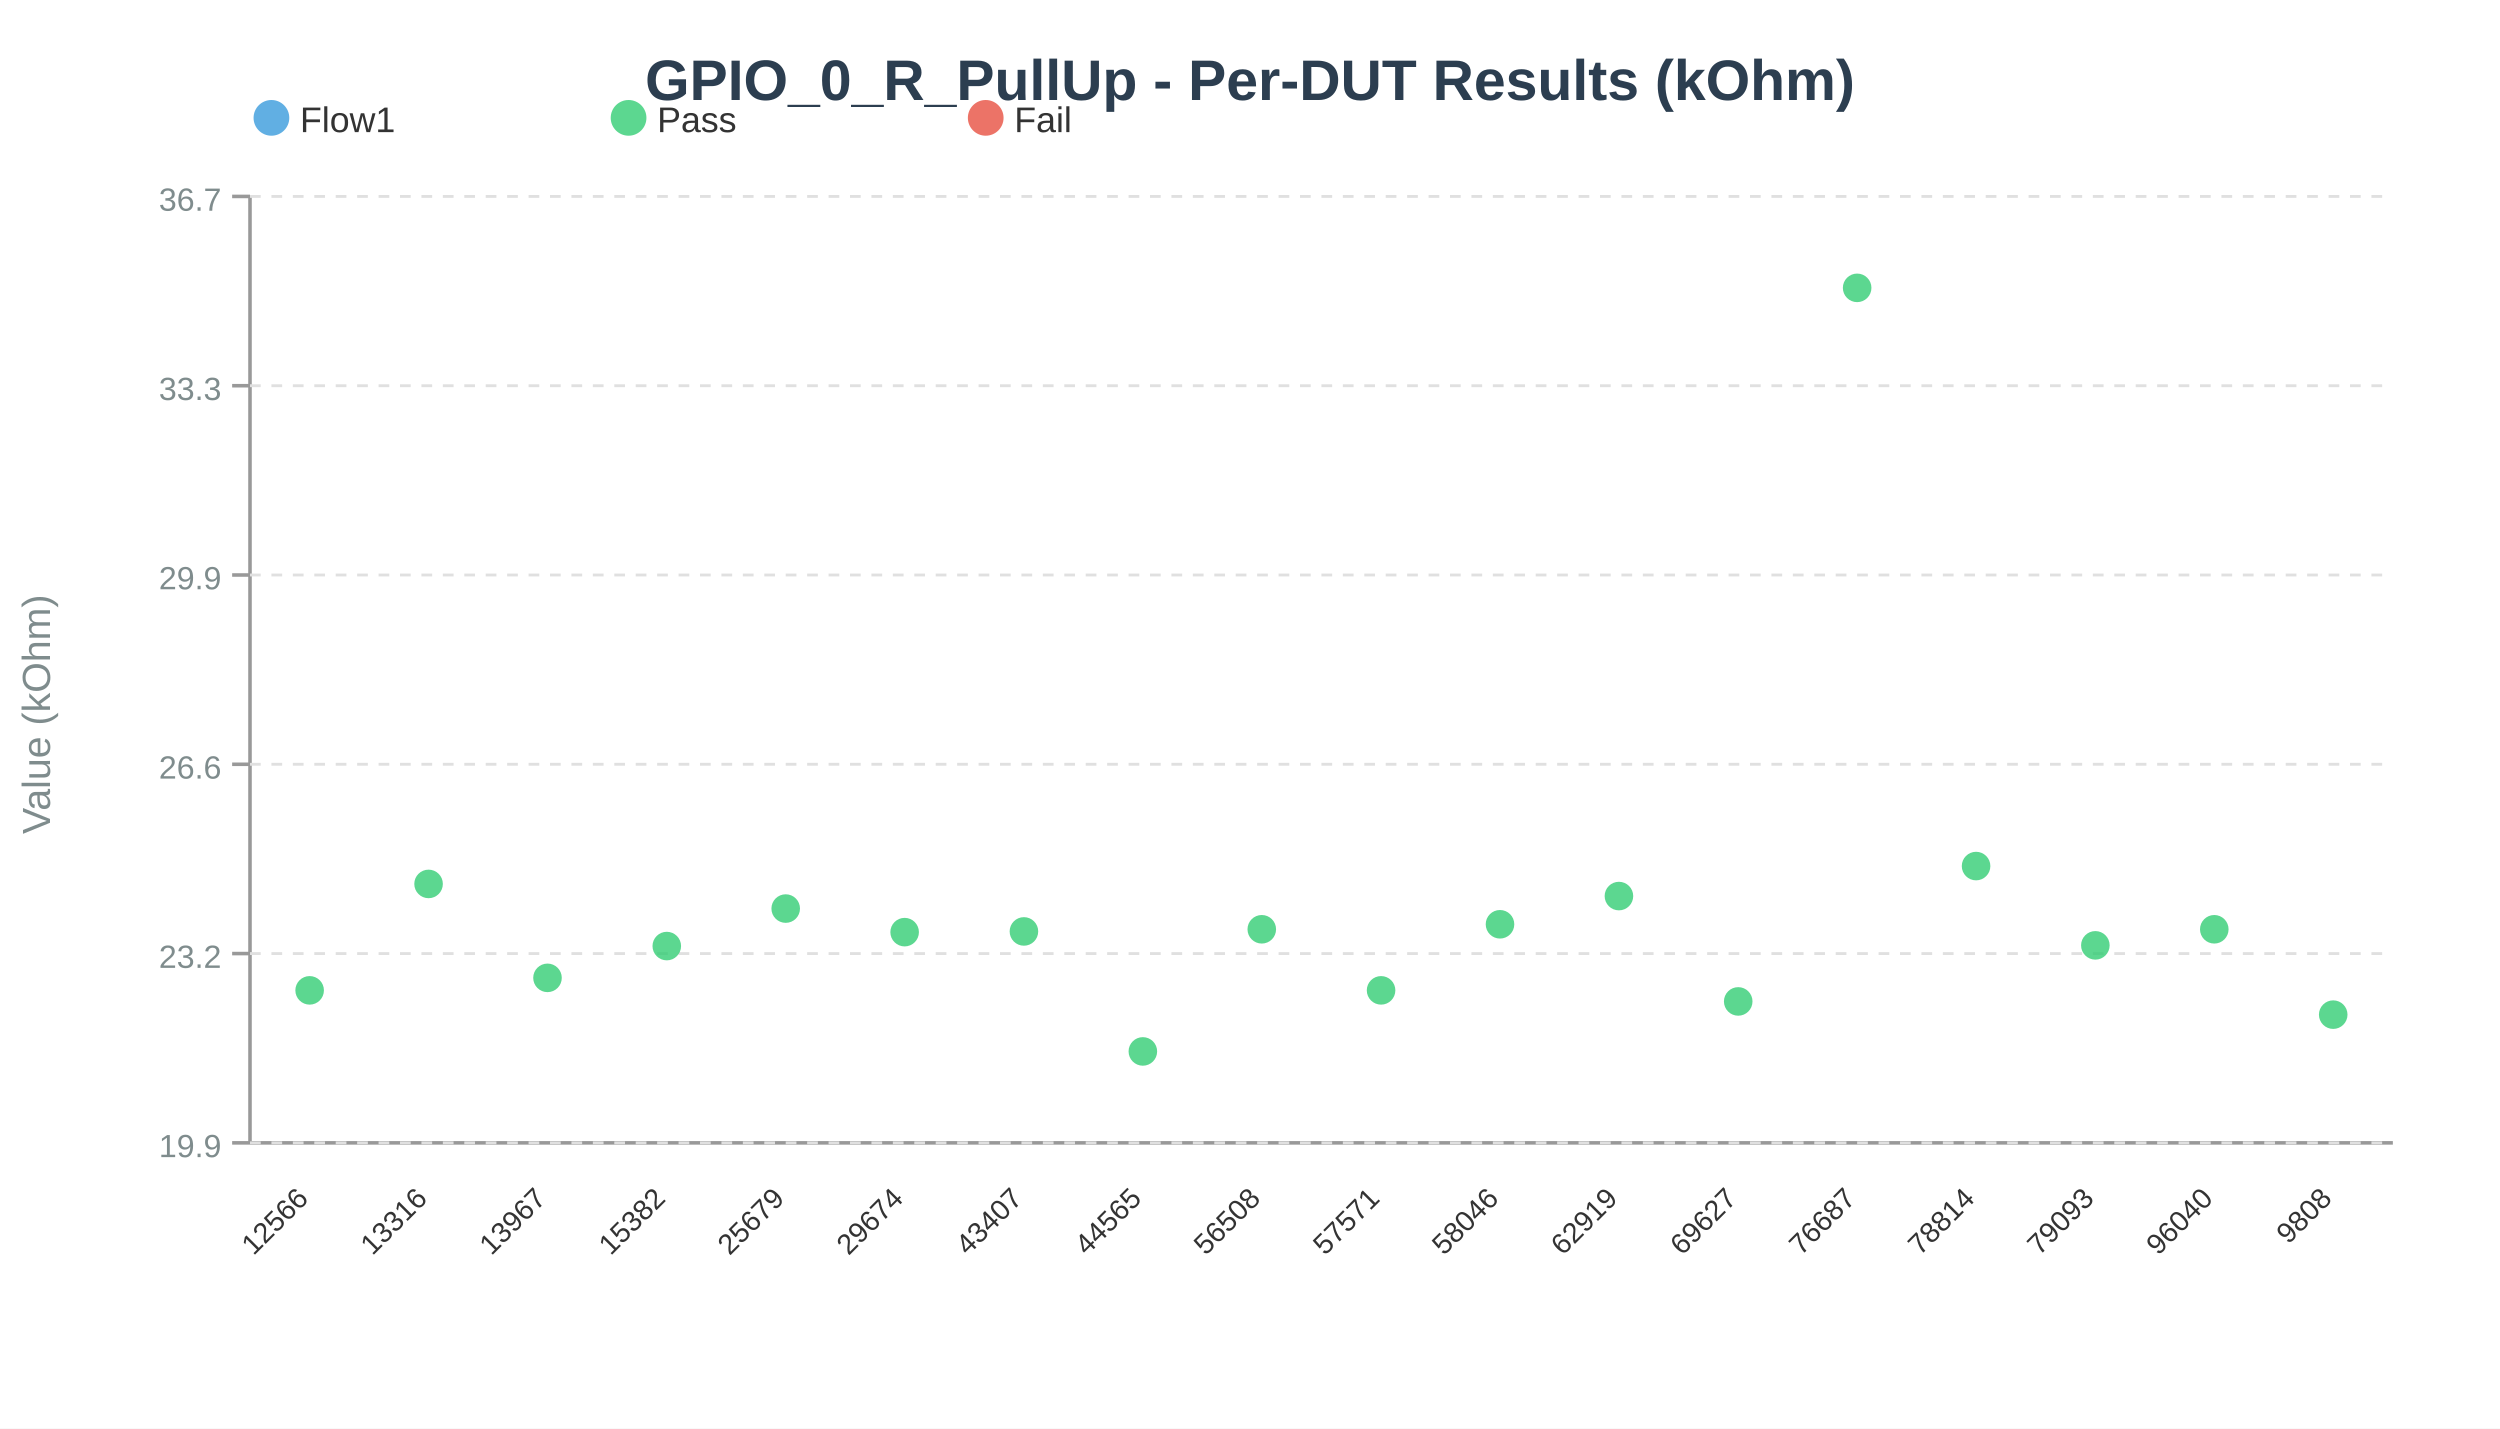
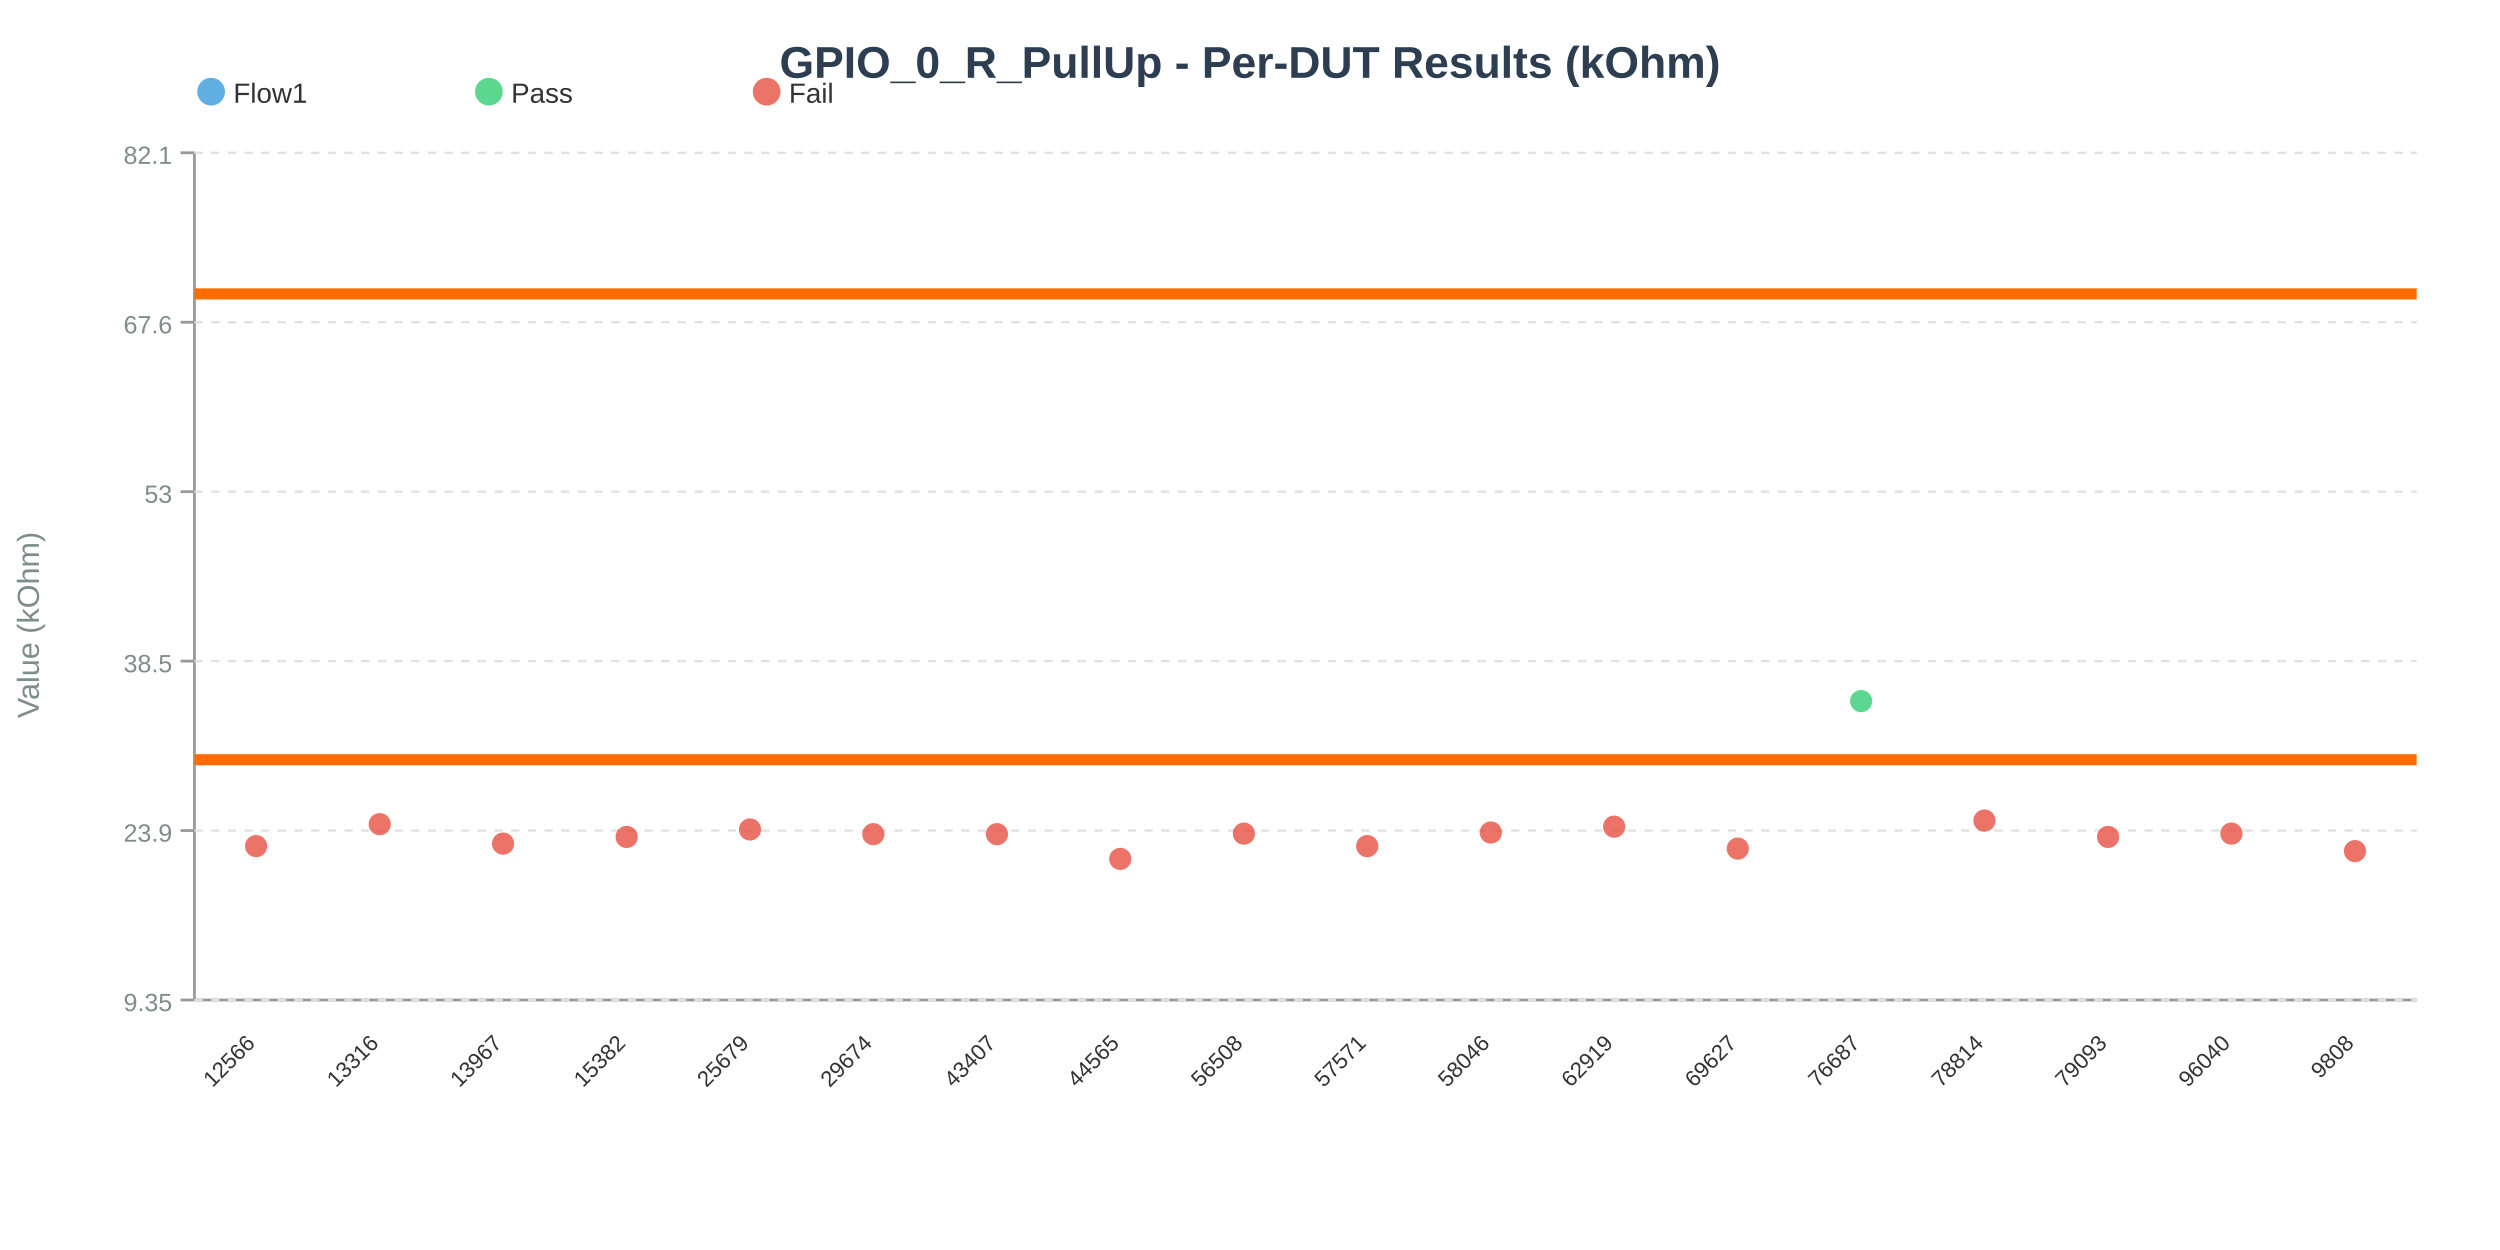
- <svg xmlns="http://www.w3.org/2000/svg" width="700" height="400" viewBox="0 0 700 400">
-   <rect width="700" height="400" fill="#ffffff" />
-   <text x="350.0" y="28.0" font-size="16" font-weight="bold" text-anchor="middle" fill="#2c3e50" font-family="Arial,sans-serif">GPIO_0_R_PullUp - Per-DUT Results (kOhm)</text>
-   <line x1="70.0" y1="320.0" x2="670.0" y2="320.0" stroke="#999" stroke-width="1" />
-   <line x1="70.0" y1="55.0" x2="70.0" y2="320.0" stroke="#999" stroke-width="1" />
-   <line x1="65.0" y1="320.0" x2="70.0" y2="320.0" stroke="#999" stroke-width="1" />
-   <line x1="70.0" y1="320.0" x2="670.0" y2="320.0" stroke="#e0e0e0" stroke-width="0.8" stroke-dasharray="3,3" />
-   <text x="62.0" y="324.0" font-size="9" font-weight="normal" text-anchor="end" fill="#7f8c8d" font-family="Arial,sans-serif">19.9</text>
-   <line x1="65.0" y1="267.0" x2="70.0" y2="267.0" stroke="#999" stroke-width="1" />
-   <line x1="70.0" y1="267.0" x2="670.0" y2="267.0" stroke="#e0e0e0" stroke-width="0.8" stroke-dasharray="3,3" />
-   <text x="62.0" y="271.0" font-size="9" font-weight="normal" text-anchor="end" fill="#7f8c8d" font-family="Arial,sans-serif">23.2</text>
-   <line x1="65.0" y1="214.0" x2="70.0" y2="214.0" stroke="#999" stroke-width="1" />
-   <line x1="70.0" y1="214.0" x2="670.0" y2="214.0" stroke="#e0e0e0" stroke-width="0.8" stroke-dasharray="3,3" />
-   <text x="62.0" y="218.0" font-size="9" font-weight="normal" text-anchor="end" fill="#7f8c8d" font-family="Arial,sans-serif">26.6</text>
-   <line x1="65.0" y1="161.0" x2="70.0" y2="161.0" stroke="#999" stroke-width="1" />
-   <line x1="70.0" y1="161.0" x2="670.0" y2="161.0" stroke="#e0e0e0" stroke-width="0.8" stroke-dasharray="3,3" />
-   <text x="62.0" y="165.0" font-size="9" font-weight="normal" text-anchor="end" fill="#7f8c8d" font-family="Arial,sans-serif">29.9</text>
-   <line x1="65.0" y1="108.0" x2="70.0" y2="108.0" stroke="#999" stroke-width="1" />
-   <line x1="70.0" y1="108.0" x2="670.0" y2="108.0" stroke="#e0e0e0" stroke-width="0.8" stroke-dasharray="3,3" />
-   <text x="62.0" y="112.0" font-size="9" font-weight="normal" text-anchor="end" fill="#7f8c8d" font-family="Arial,sans-serif">33.3</text>
+ <svg xmlns="http://www.w3.org/2000/svg" width="900" height="450" viewBox="0 0 900 450">
+   <rect width="900" height="450" fill="#ffffff" />
+   <text x="450.0" y="28.0" font-size="16" font-weight="bold" text-anchor="middle" fill="#2c3e50" font-family="Arial,sans-serif">GPIO_0_R_PullUp - Per-DUT Results (kOhm)</text>
+   <line x1="70.0" y1="360.0" x2="870.0" y2="360.0" stroke="#999" stroke-width="1" />
+   <line x1="70.0" y1="55.0" x2="70.0" y2="360.0" stroke="#999" stroke-width="1" />
+   <line x1="65.0" y1="360.0" x2="70.0" y2="360.0" stroke="#999" stroke-width="1" />
+   <line x1="70.0" y1="360.0" x2="870.0" y2="360.0" stroke="#e0e0e0" stroke-width="0.8" stroke-dasharray="3,3" />
+   <text x="62.0" y="364.0" font-size="9" font-weight="normal" text-anchor="end" fill="#7f8c8d" font-family="Arial,sans-serif">9.35</text>
+   <line x1="65.0" y1="299.0" x2="70.0" y2="299.0" stroke="#999" stroke-width="1" />
+   <line x1="70.0" y1="299.0" x2="870.0" y2="299.0" stroke="#e0e0e0" stroke-width="0.8" stroke-dasharray="3,3" />
+   <text x="62.0" y="303.0" font-size="9" font-weight="normal" text-anchor="end" fill="#7f8c8d" font-family="Arial,sans-serif">23.9</text>
+   <line x1="65.0" y1="238.0" x2="70.0" y2="238.0" stroke="#999" stroke-width="1" />
+   <line x1="70.0" y1="238.0" x2="870.0" y2="238.0" stroke="#e0e0e0" stroke-width="0.8" stroke-dasharray="3,3" />
+   <text x="62.0" y="242.0" font-size="9" font-weight="normal" text-anchor="end" fill="#7f8c8d" font-family="Arial,sans-serif">38.5</text>
+   <line x1="65.0" y1="177.0" x2="70.0" y2="177.0" stroke="#999" stroke-width="1" />
+   <line x1="70.0" y1="177.0" x2="870.0" y2="177.0" stroke="#e0e0e0" stroke-width="0.8" stroke-dasharray="3,3" />
+   <text x="62.0" y="181.0" font-size="9" font-weight="normal" text-anchor="end" fill="#7f8c8d" font-family="Arial,sans-serif">53</text>
+   <line x1="65.0" y1="116.0" x2="70.0" y2="116.0" stroke="#999" stroke-width="1" />
+   <line x1="70.0" y1="116.0" x2="870.0" y2="116.0" stroke="#e0e0e0" stroke-width="0.8" stroke-dasharray="3,3" />
+   <text x="62.0" y="120.0" font-size="9" font-weight="normal" text-anchor="end" fill="#7f8c8d" font-family="Arial,sans-serif">67.6</text>
  <line x1="65.0" y1="55.0" x2="70.0" y2="55.0" stroke="#999" stroke-width="1" />
-   <line x1="70.0" y1="55.0" x2="670.0" y2="55.0" stroke="#e0e0e0" stroke-width="0.8" stroke-dasharray="3,3" />
-   <text x="62.0" y="59.0" font-size="9" font-weight="normal" text-anchor="end" fill="#7f8c8d" font-family="Arial,sans-serif">36.7</text>
-   <text x="14.0" y="200.0" font-size="11" font-weight="normal" text-anchor="middle" fill="#7f8c8d" font-family="Arial,sans-serif" transform="rotate(-90,14,200.0)">Value (kOhm)</text>
-   <circle cx="553.3" cy="242.5" r="4" fill="#2ecc71" stroke="none" opacity="0.78" />
-   <circle cx="253.3" cy="261.0" r="4" fill="#2ecc71" stroke="none" opacity="0.78" />
-   <circle cx="453.3" cy="250.9" r="4" fill="#2ecc71" stroke="none" opacity="0.78" />
-   <circle cx="486.7" cy="280.4" r="4" fill="#2ecc71" stroke="none" opacity="0.78" />
-   <circle cx="653.3" cy="284.1" r="4" fill="#2ecc71" stroke="none" opacity="0.78" />
-   <circle cx="86.7" cy="277.3" r="4" fill="#2ecc71" stroke="none" opacity="0.78" />
-   <circle cx="186.7" cy="264.9" r="4" fill="#2ecc71" stroke="none" opacity="0.78" />
-   <circle cx="520.0" cy="80.6" r="4" fill="#2ecc71" stroke="none" opacity="0.78" />
-   <circle cx="286.7" cy="260.8" r="4" fill="#2ecc71" stroke="none" opacity="0.78" />
-   <circle cx="220.0" cy="254.4" r="4" fill="#2ecc71" stroke="none" opacity="0.78" />
-   <circle cx="153.3" cy="273.8" r="4" fill="#2ecc71" stroke="none" opacity="0.78" />
-   <circle cx="420.0" cy="258.8" r="4" fill="#2ecc71" stroke="none" opacity="0.78" />
-   <circle cx="353.3" cy="260.2" r="4" fill="#2ecc71" stroke="none" opacity="0.78" />
-   <circle cx="120.0" cy="247.5" r="4" fill="#2ecc71" stroke="none" opacity="0.78" />
-   <circle cx="320.0" cy="294.4" r="4" fill="#2ecc71" stroke="none" opacity="0.78" />
-   <circle cx="386.7" cy="277.3" r="4" fill="#2ecc71" stroke="none" opacity="0.78" />
-   <circle cx="586.7" cy="264.7" r="4" fill="#2ecc71" stroke="none" opacity="0.78" />
-   <circle cx="620.0" cy="260.2" r="4" fill="#2ecc71" stroke="none" opacity="0.78" />
-   <text x="86.7" y="336.0" font-size="8" font-weight="normal" text-anchor="end" fill="#333" font-family="Arial,sans-serif" transform="rotate(-45,86.7,336)">12566</text>
-   <text x="120.0" y="336.0" font-size="8" font-weight="normal" text-anchor="end" fill="#333" font-family="Arial,sans-serif" transform="rotate(-45,120.0,336)">13316</text>
-   <text x="153.3" y="336.0" font-size="8" font-weight="normal" text-anchor="end" fill="#333" font-family="Arial,sans-serif" transform="rotate(-45,153.3,336)">13967</text>
-   <text x="186.7" y="336.0" font-size="8" font-weight="normal" text-anchor="end" fill="#333" font-family="Arial,sans-serif" transform="rotate(-45,186.7,336)">15382</text>
-   <text x="220.0" y="336.0" font-size="8" font-weight="normal" text-anchor="end" fill="#333" font-family="Arial,sans-serif" transform="rotate(-45,220.0,336)">25679</text>
-   <text x="253.3" y="336.0" font-size="8" font-weight="normal" text-anchor="end" fill="#333" font-family="Arial,sans-serif" transform="rotate(-45,253.3,336)">29674</text>
-   <text x="286.7" y="336.0" font-size="8" font-weight="normal" text-anchor="end" fill="#333" font-family="Arial,sans-serif" transform="rotate(-45,286.7,336)">43407</text>
-   <text x="320.0" y="336.0" font-size="8" font-weight="normal" text-anchor="end" fill="#333" font-family="Arial,sans-serif" transform="rotate(-45,320.0,336)">44565</text>
-   <text x="353.3" y="336.0" font-size="8" font-weight="normal" text-anchor="end" fill="#333" font-family="Arial,sans-serif" transform="rotate(-45,353.3,336)">56508</text>
-   <text x="386.7" y="336.0" font-size="8" font-weight="normal" text-anchor="end" fill="#333" font-family="Arial,sans-serif" transform="rotate(-45,386.7,336)">57571</text>
-   <text x="420.0" y="336.0" font-size="8" font-weight="normal" text-anchor="end" fill="#333" font-family="Arial,sans-serif" transform="rotate(-45,420.0,336)">58046</text>
-   <text x="453.3" y="336.0" font-size="8" font-weight="normal" text-anchor="end" fill="#333" font-family="Arial,sans-serif" transform="rotate(-45,453.3,336)">62919</text>
-   <text x="486.7" y="336.0" font-size="8" font-weight="normal" text-anchor="end" fill="#333" font-family="Arial,sans-serif" transform="rotate(-45,486.7,336)">69627</text>
-   <text x="520.0" y="336.0" font-size="8" font-weight="normal" text-anchor="end" fill="#333" font-family="Arial,sans-serif" transform="rotate(-45,520.0,336)">76687</text>
-   <text x="553.3" y="336.0" font-size="8" font-weight="normal" text-anchor="end" fill="#333" font-family="Arial,sans-serif" transform="rotate(-45,553.3,336)">78814</text>
-   <text x="586.7" y="336.0" font-size="8" font-weight="normal" text-anchor="end" fill="#333" font-family="Arial,sans-serif" transform="rotate(-45,586.7,336)">79093</text>
-   <text x="620.0" y="336.0" font-size="8" font-weight="normal" text-anchor="end" fill="#333" font-family="Arial,sans-serif" transform="rotate(-45,620.0,336)">96040</text>
-   <text x="653.3" y="336.0" font-size="8" font-weight="normal" text-anchor="end" fill="#333" font-family="Arial,sans-serif" transform="rotate(-45,653.3,336)">9808</text>
+   <line x1="70.0" y1="55.0" x2="870.0" y2="55.0" stroke="#e0e0e0" stroke-width="0.8" stroke-dasharray="3,3" />
+   <text x="62.0" y="59.0" font-size="9" font-weight="normal" text-anchor="end" fill="#7f8c8d" font-family="Arial,sans-serif">82.1</text>
+   <text x="14.0" y="225.0" font-size="11" font-weight="normal" text-anchor="middle" fill="#7f8c8d" font-family="Arial,sans-serif" transform="rotate(-90,14,225.0)">Value (kOhm)</text>
+   <circle cx="714.4" cy="295.4" r="4" fill="#e74c3c" stroke="none" opacity="0.78" />
+   <circle cx="314.4" cy="300.3" r="4" fill="#e74c3c" stroke="none" opacity="0.78" />
+   <circle cx="581.1" cy="297.6" r="4" fill="#e74c3c" stroke="none" opacity="0.78" />
+   <circle cx="625.6" cy="305.5" r="4" fill="#e74c3c" stroke="none" opacity="0.78" />
+   <circle cx="847.8" cy="306.4" r="4" fill="#e74c3c" stroke="none" opacity="0.78" />
+   <circle cx="92.2" cy="304.6" r="4" fill="#e74c3c" stroke="none" opacity="0.78" />
+   <circle cx="225.6" cy="301.3" r="4" fill="#e74c3c" stroke="none" opacity="0.78" />
+   <circle cx="670.0" cy="252.4" r="4" fill="#2ecc71" stroke="none" opacity="0.78" />
+   <circle cx="358.9" cy="300.3" r="4" fill="#e74c3c" stroke="none" opacity="0.78" />
+   <circle cx="270.0" cy="298.6" r="4" fill="#e74c3c" stroke="none" opacity="0.78" />
+   <circle cx="181.1" cy="303.7" r="4" fill="#e74c3c" stroke="none" opacity="0.78" />
+   <circle cx="536.7" cy="299.7" r="4" fill="#e74c3c" stroke="none" opacity="0.78" />
+   <circle cx="447.8" cy="300.1" r="4" fill="#e74c3c" stroke="none" opacity="0.78" />
+   <circle cx="136.7" cy="296.7" r="4" fill="#e74c3c" stroke="none" opacity="0.78" />
+   <circle cx="403.3" cy="309.2" r="4" fill="#e74c3c" stroke="none" opacity="0.78" />
+   <circle cx="492.2" cy="304.6" r="4" fill="#e74c3c" stroke="none" opacity="0.78" />
+   <circle cx="758.9" cy="301.3" r="4" fill="#e74c3c" stroke="none" opacity="0.78" />
+   <circle cx="803.3" cy="300.1" r="4" fill="#e74c3c" stroke="none" opacity="0.78" />
+   <text x="92.2" y="376.0" font-size="8" font-weight="normal" text-anchor="end" fill="#333" font-family="Arial,sans-serif" transform="rotate(-45,92.2,376)">12566</text>
+   <text x="136.7" y="376.0" font-size="8" font-weight="normal" text-anchor="end" fill="#333" font-family="Arial,sans-serif" transform="rotate(-45,136.7,376)">13316</text>
+   <text x="181.1" y="376.0" font-size="8" font-weight="normal" text-anchor="end" fill="#333" font-family="Arial,sans-serif" transform="rotate(-45,181.1,376)">13967</text>
+   <text x="225.6" y="376.0" font-size="8" font-weight="normal" text-anchor="end" fill="#333" font-family="Arial,sans-serif" transform="rotate(-45,225.6,376)">15382</text>
+   <text x="270.0" y="376.0" font-size="8" font-weight="normal" text-anchor="end" fill="#333" font-family="Arial,sans-serif" transform="rotate(-45,270.0,376)">25679</text>
+   <text x="314.4" y="376.0" font-size="8" font-weight="normal" text-anchor="end" fill="#333" font-family="Arial,sans-serif" transform="rotate(-45,314.4,376)">29674</text>
+   <text x="358.9" y="376.0" font-size="8" font-weight="normal" text-anchor="end" fill="#333" font-family="Arial,sans-serif" transform="rotate(-45,358.9,376)">43407</text>
+   <text x="403.3" y="376.0" font-size="8" font-weight="normal" text-anchor="end" fill="#333" font-family="Arial,sans-serif" transform="rotate(-45,403.3,376)">44565</text>
+   <text x="447.8" y="376.0" font-size="8" font-weight="normal" text-anchor="end" fill="#333" font-family="Arial,sans-serif" transform="rotate(-45,447.8,376)">56508</text>
+   <text x="492.2" y="376.0" font-size="8" font-weight="normal" text-anchor="end" fill="#333" font-family="Arial,sans-serif" transform="rotate(-45,492.2,376)">57571</text>
+   <text x="536.7" y="376.0" font-size="8" font-weight="normal" text-anchor="end" fill="#333" font-family="Arial,sans-serif" transform="rotate(-45,536.7,376)">58046</text>
+   <text x="581.1" y="376.0" font-size="8" font-weight="normal" text-anchor="end" fill="#333" font-family="Arial,sans-serif" transform="rotate(-45,581.1,376)">62919</text>
+   <text x="625.6" y="376.0" font-size="8" font-weight="normal" text-anchor="end" fill="#333" font-family="Arial,sans-serif" transform="rotate(-45,625.6,376)">69627</text>
+   <text x="670.0" y="376.0" font-size="8" font-weight="normal" text-anchor="end" fill="#333" font-family="Arial,sans-serif" transform="rotate(-45,670.0,376)">76687</text>
+   <text x="714.4" y="376.0" font-size="8" font-weight="normal" text-anchor="end" fill="#333" font-family="Arial,sans-serif" transform="rotate(-45,714.4,376)">78814</text>
+   <text x="758.9" y="376.0" font-size="8" font-weight="normal" text-anchor="end" fill="#333" font-family="Arial,sans-serif" transform="rotate(-45,758.9,376)">79093</text>
+   <text x="803.3" y="376.0" font-size="8" font-weight="normal" text-anchor="end" fill="#333" font-family="Arial,sans-serif" transform="rotate(-45,803.3,376)">96040</text>
+   <text x="847.8" y="376.0" font-size="8" font-weight="normal" text-anchor="end" fill="#333" font-family="Arial,sans-serif" transform="rotate(-45,847.8,376)">9808</text>
+   <g class="spec-el">
+     <line x1="70.0" y1="273.5" x2="870.0" y2="273.5" stroke="#ff6d00" stroke-width="4" />
+     <line x1="70.0" y1="105.8" x2="870.0" y2="105.8" stroke="#ff6d00" stroke-width="4" />
+   </g>
  <circle cx="76.0" cy="33.0" r="5" fill="#3498db" stroke="none" opacity="0.78" />
  <text x="84.0" y="37.0" font-size="10" font-weight="normal" text-anchor="start" fill="#333" font-family="Arial,sans-serif">Flow1</text>
  <circle cx="176.0" cy="33.0" r="5" fill="#2ecc71" stroke="none" opacity="0.78" />
  <text x="184.0" y="37.0" font-size="10" font-weight="normal" text-anchor="start" fill="#333" font-family="Arial,sans-serif">Pass</text>
  <circle cx="276.0" cy="33.0" r="5" fill="#e74c3c" stroke="none" opacity="0.78" />
  <text x="284.0" y="37.0" font-size="10" font-weight="normal" text-anchor="start" fill="#333" font-family="Arial,sans-serif">Fail</text>
</svg>
